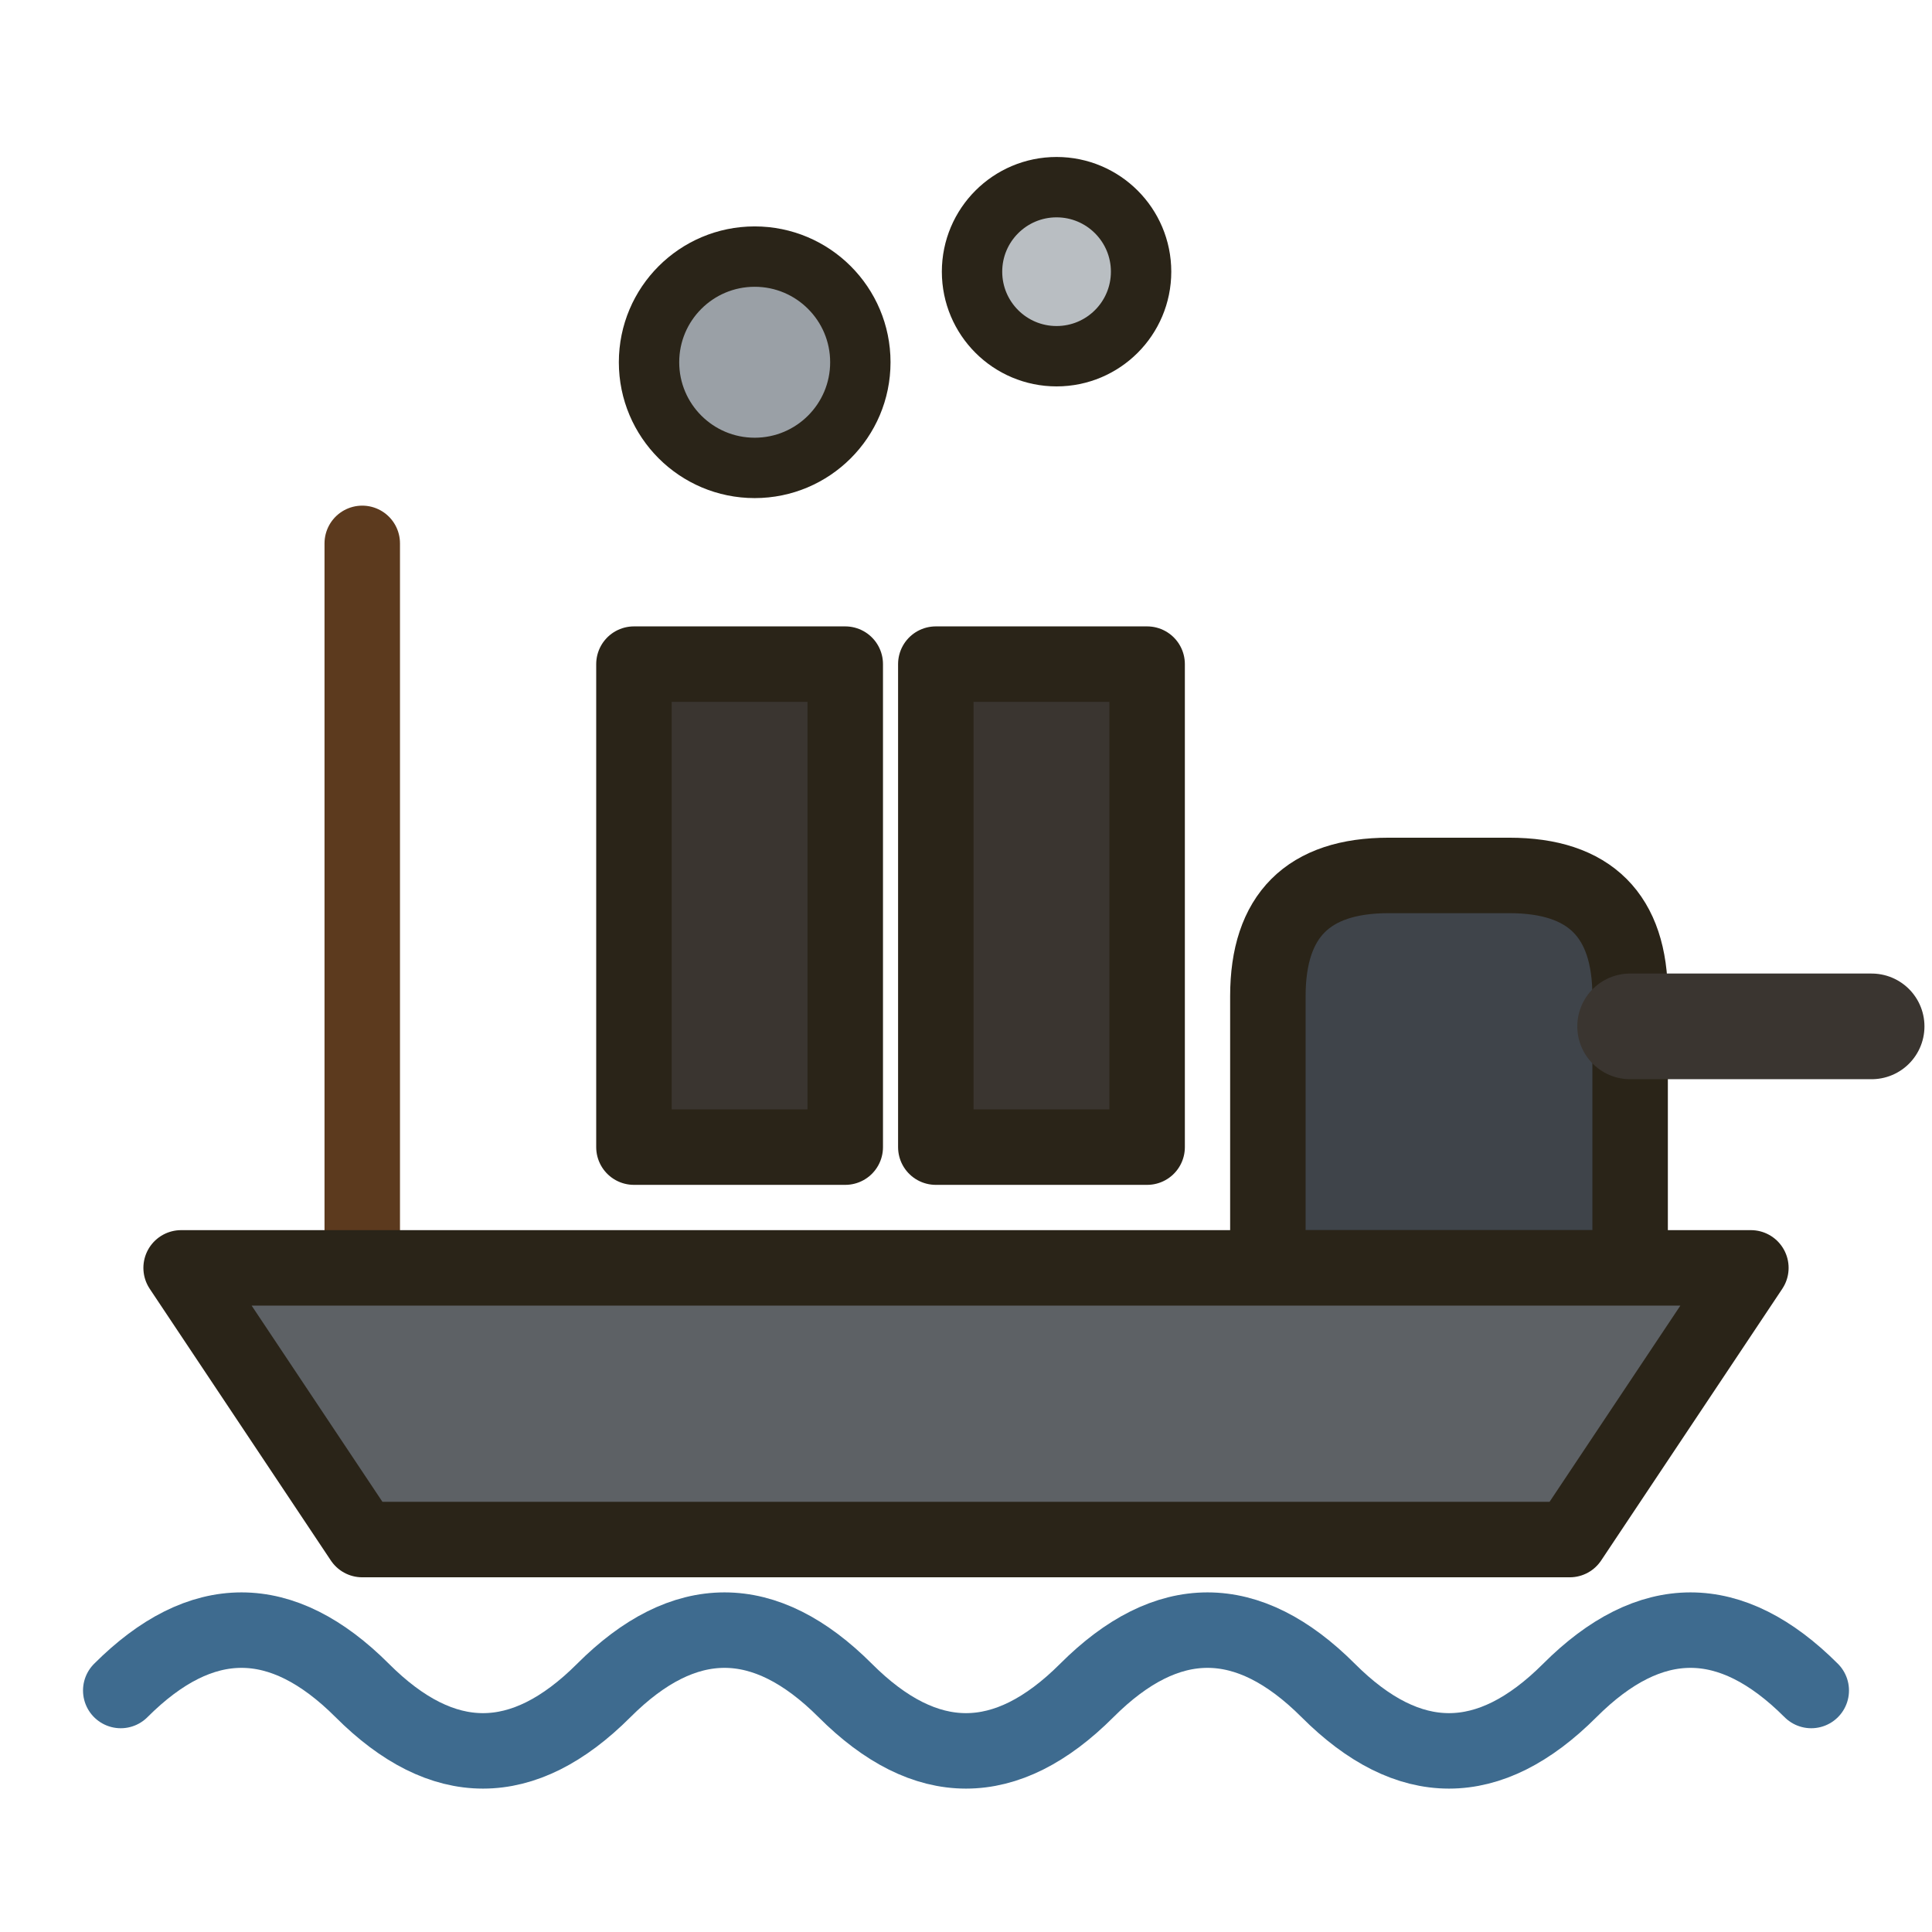
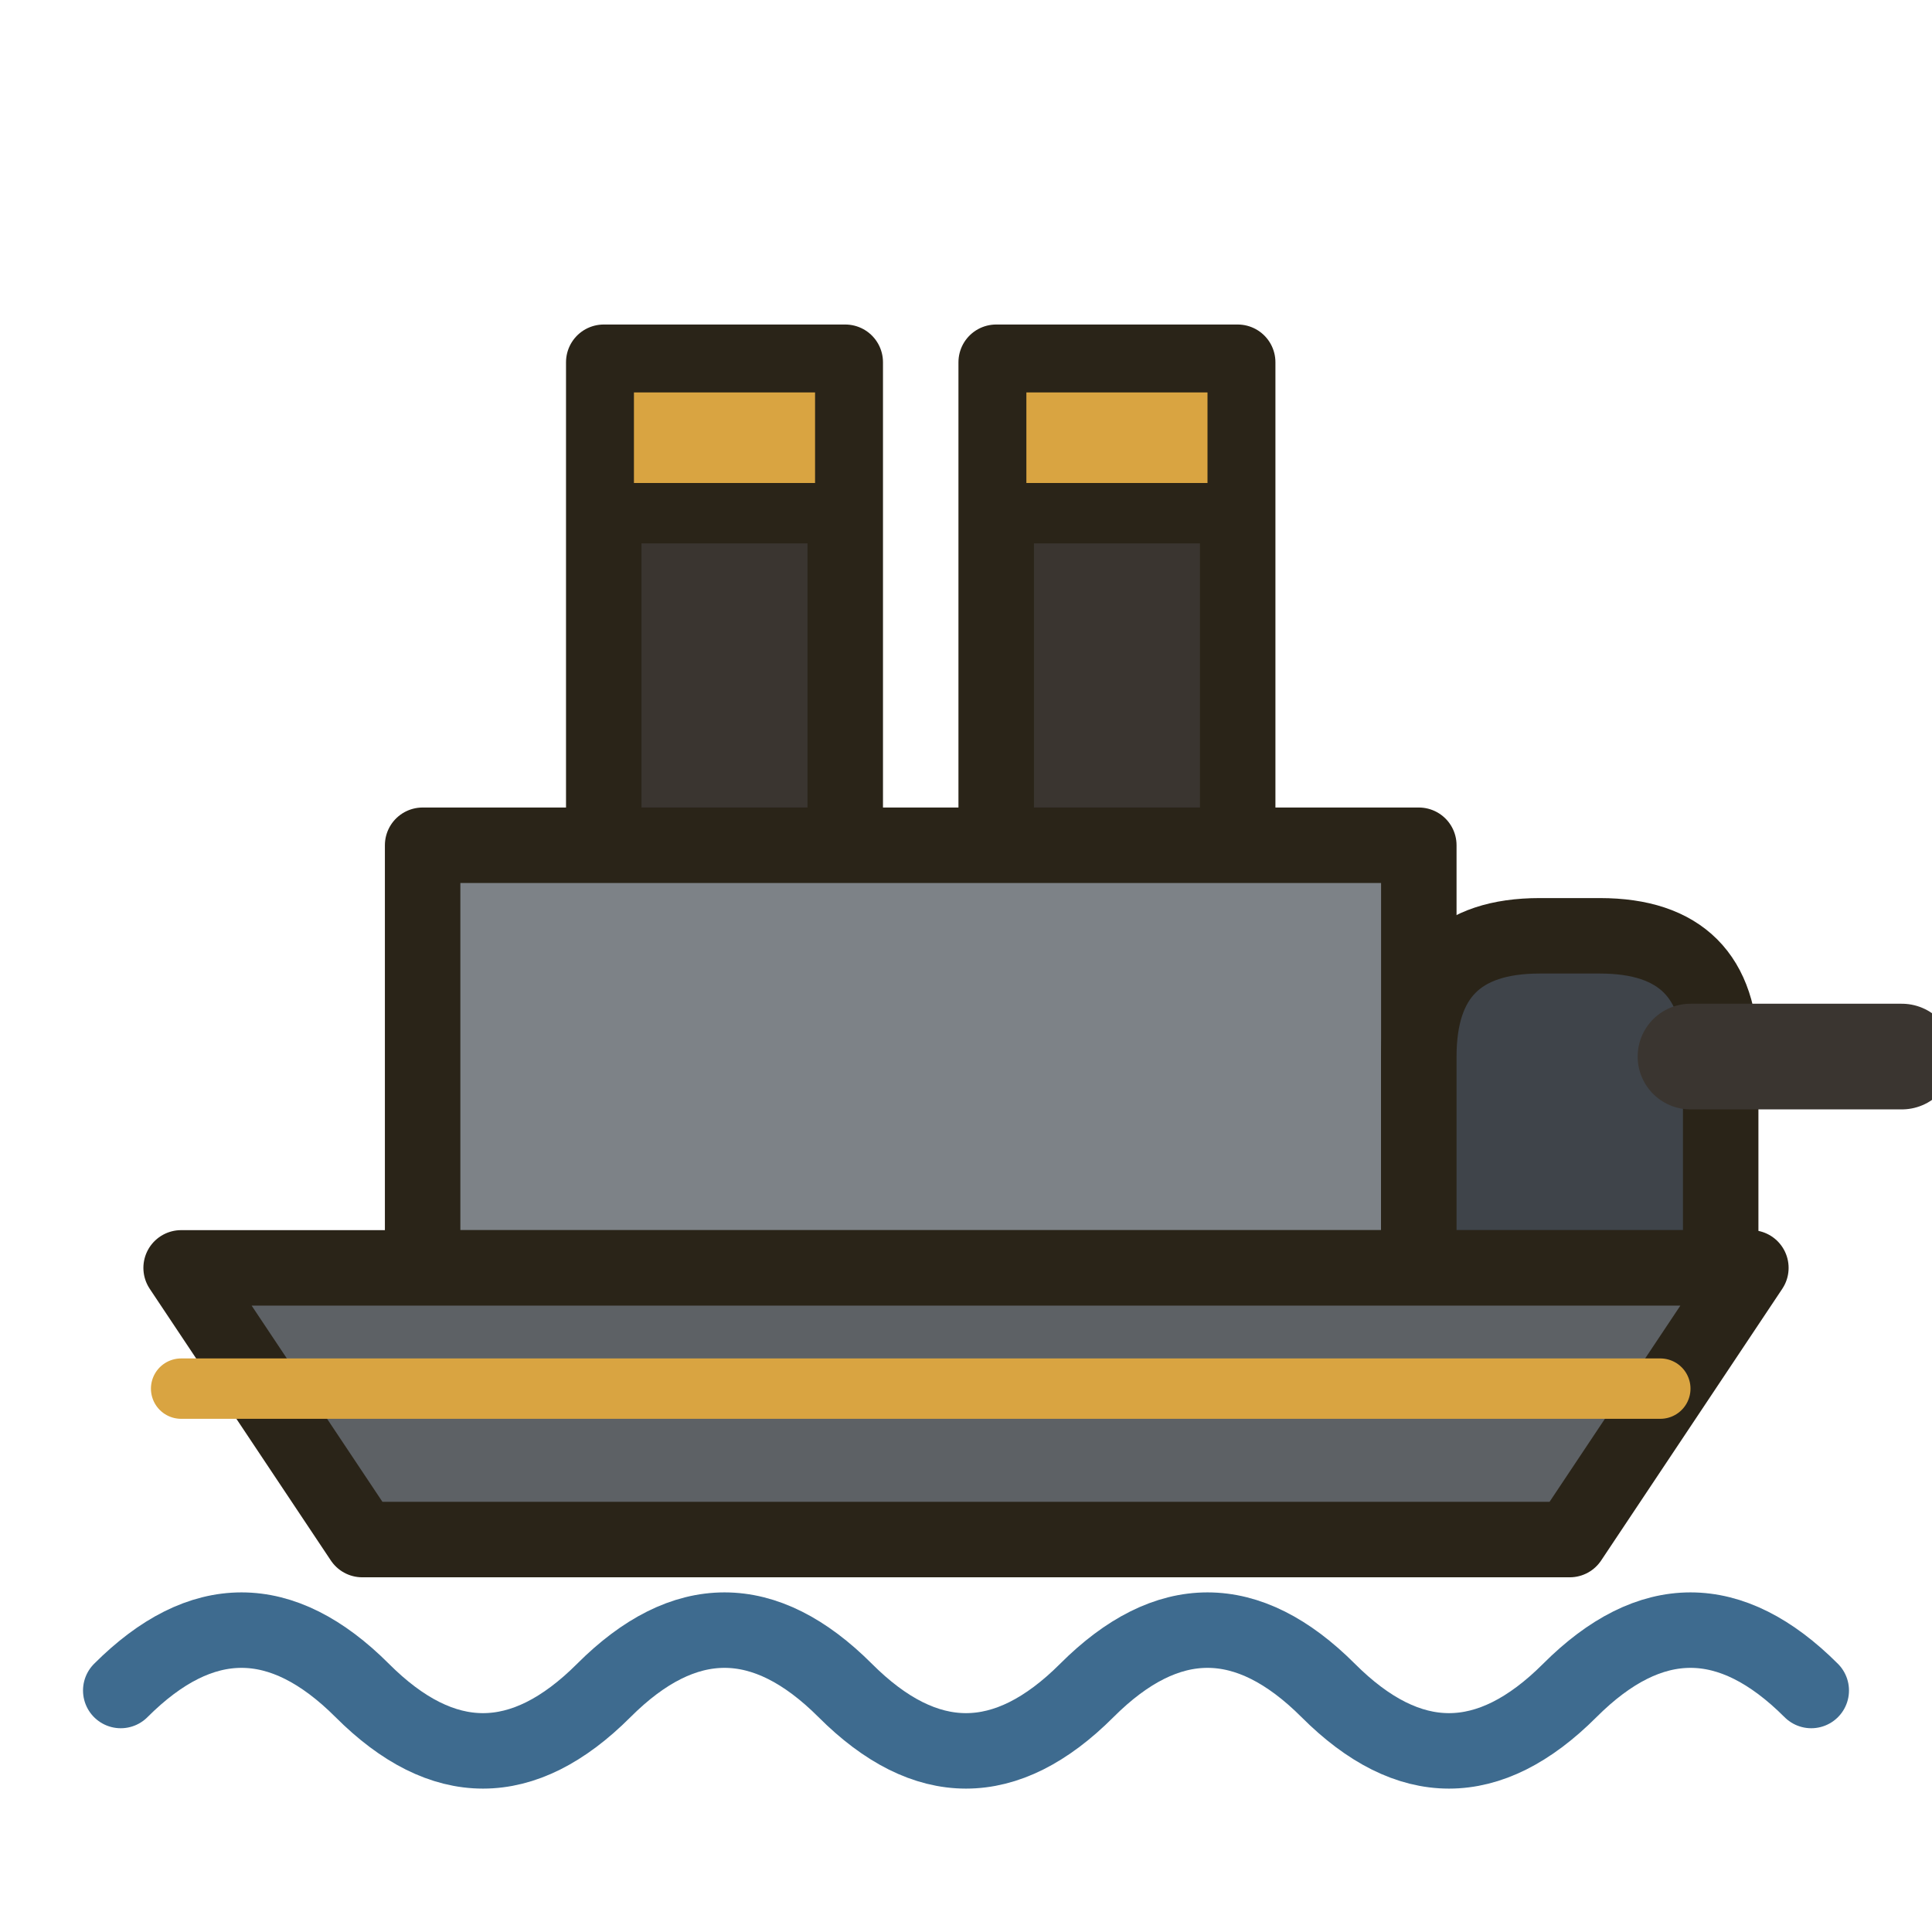
<svg xmlns="http://www.w3.org/2000/svg" viewBox="0 0 64 64">
  <g stroke="#2a2418" stroke-width="2.5" stroke-linejoin="round" stroke-linecap="round">
-     <circle cx="25" cy="12" r="3.5" fill="#9aa0a6" stroke-width="2" />
-     <circle cx="35" cy="9" r="2.8" fill="#b9bec2" stroke-width="2" />
-     <path d="M12 42 V18" fill="none" stroke="#5c3a1e" stroke-width="2.5" />
-     <rect x="21" y="22" width="7" height="16" fill="#3a3530" />
-     <rect x="31" y="22" width="7" height="16" fill="#3a3530" />
-     <path d="M42 42 V33 Q42 29 46 29 H50 Q54 29 54 33 V42Z" fill="#3f444a" />
-     <path d="M54 34 H62" fill="none" stroke="#3a3530" stroke-width="3.5" />
+     <rect x="20" y="12" width="8" height="16" fill="#3a3530" />
+     <rect x="20" y="12" width="8" height="5" fill="#d9a441" stroke-width="2" />
+     <rect x="33" y="12" width="8" height="16" fill="#3a3530" />
+     <rect x="33" y="12" width="8" height="5" fill="#d9a441" stroke-width="2" />
+     <rect x="14" y="28" width="33" height="14" fill="#7d8287" />
+     <path d="M47 42 V35 Q47 31 51 31 H53 Q57 31 57 35 V42Z" fill="#3f444a" />
+     <path d="M56 35 H63" fill="none" stroke="#3a3530" stroke-width="3.5" />
    <path d="M6 42 H58 L52 51 H12Z" fill="#5d6165" />
+     <path d="M6 46 H55" fill="none" stroke="#d9a441" stroke-width="2" />
    <path d="M4 56 Q8 52 12 56 T20 56 T28 56 T36 56 T44 56 T52 56 T60 56" fill="none" stroke="#3e6b8f" stroke-width="2.5" />
  </g>
</svg>
